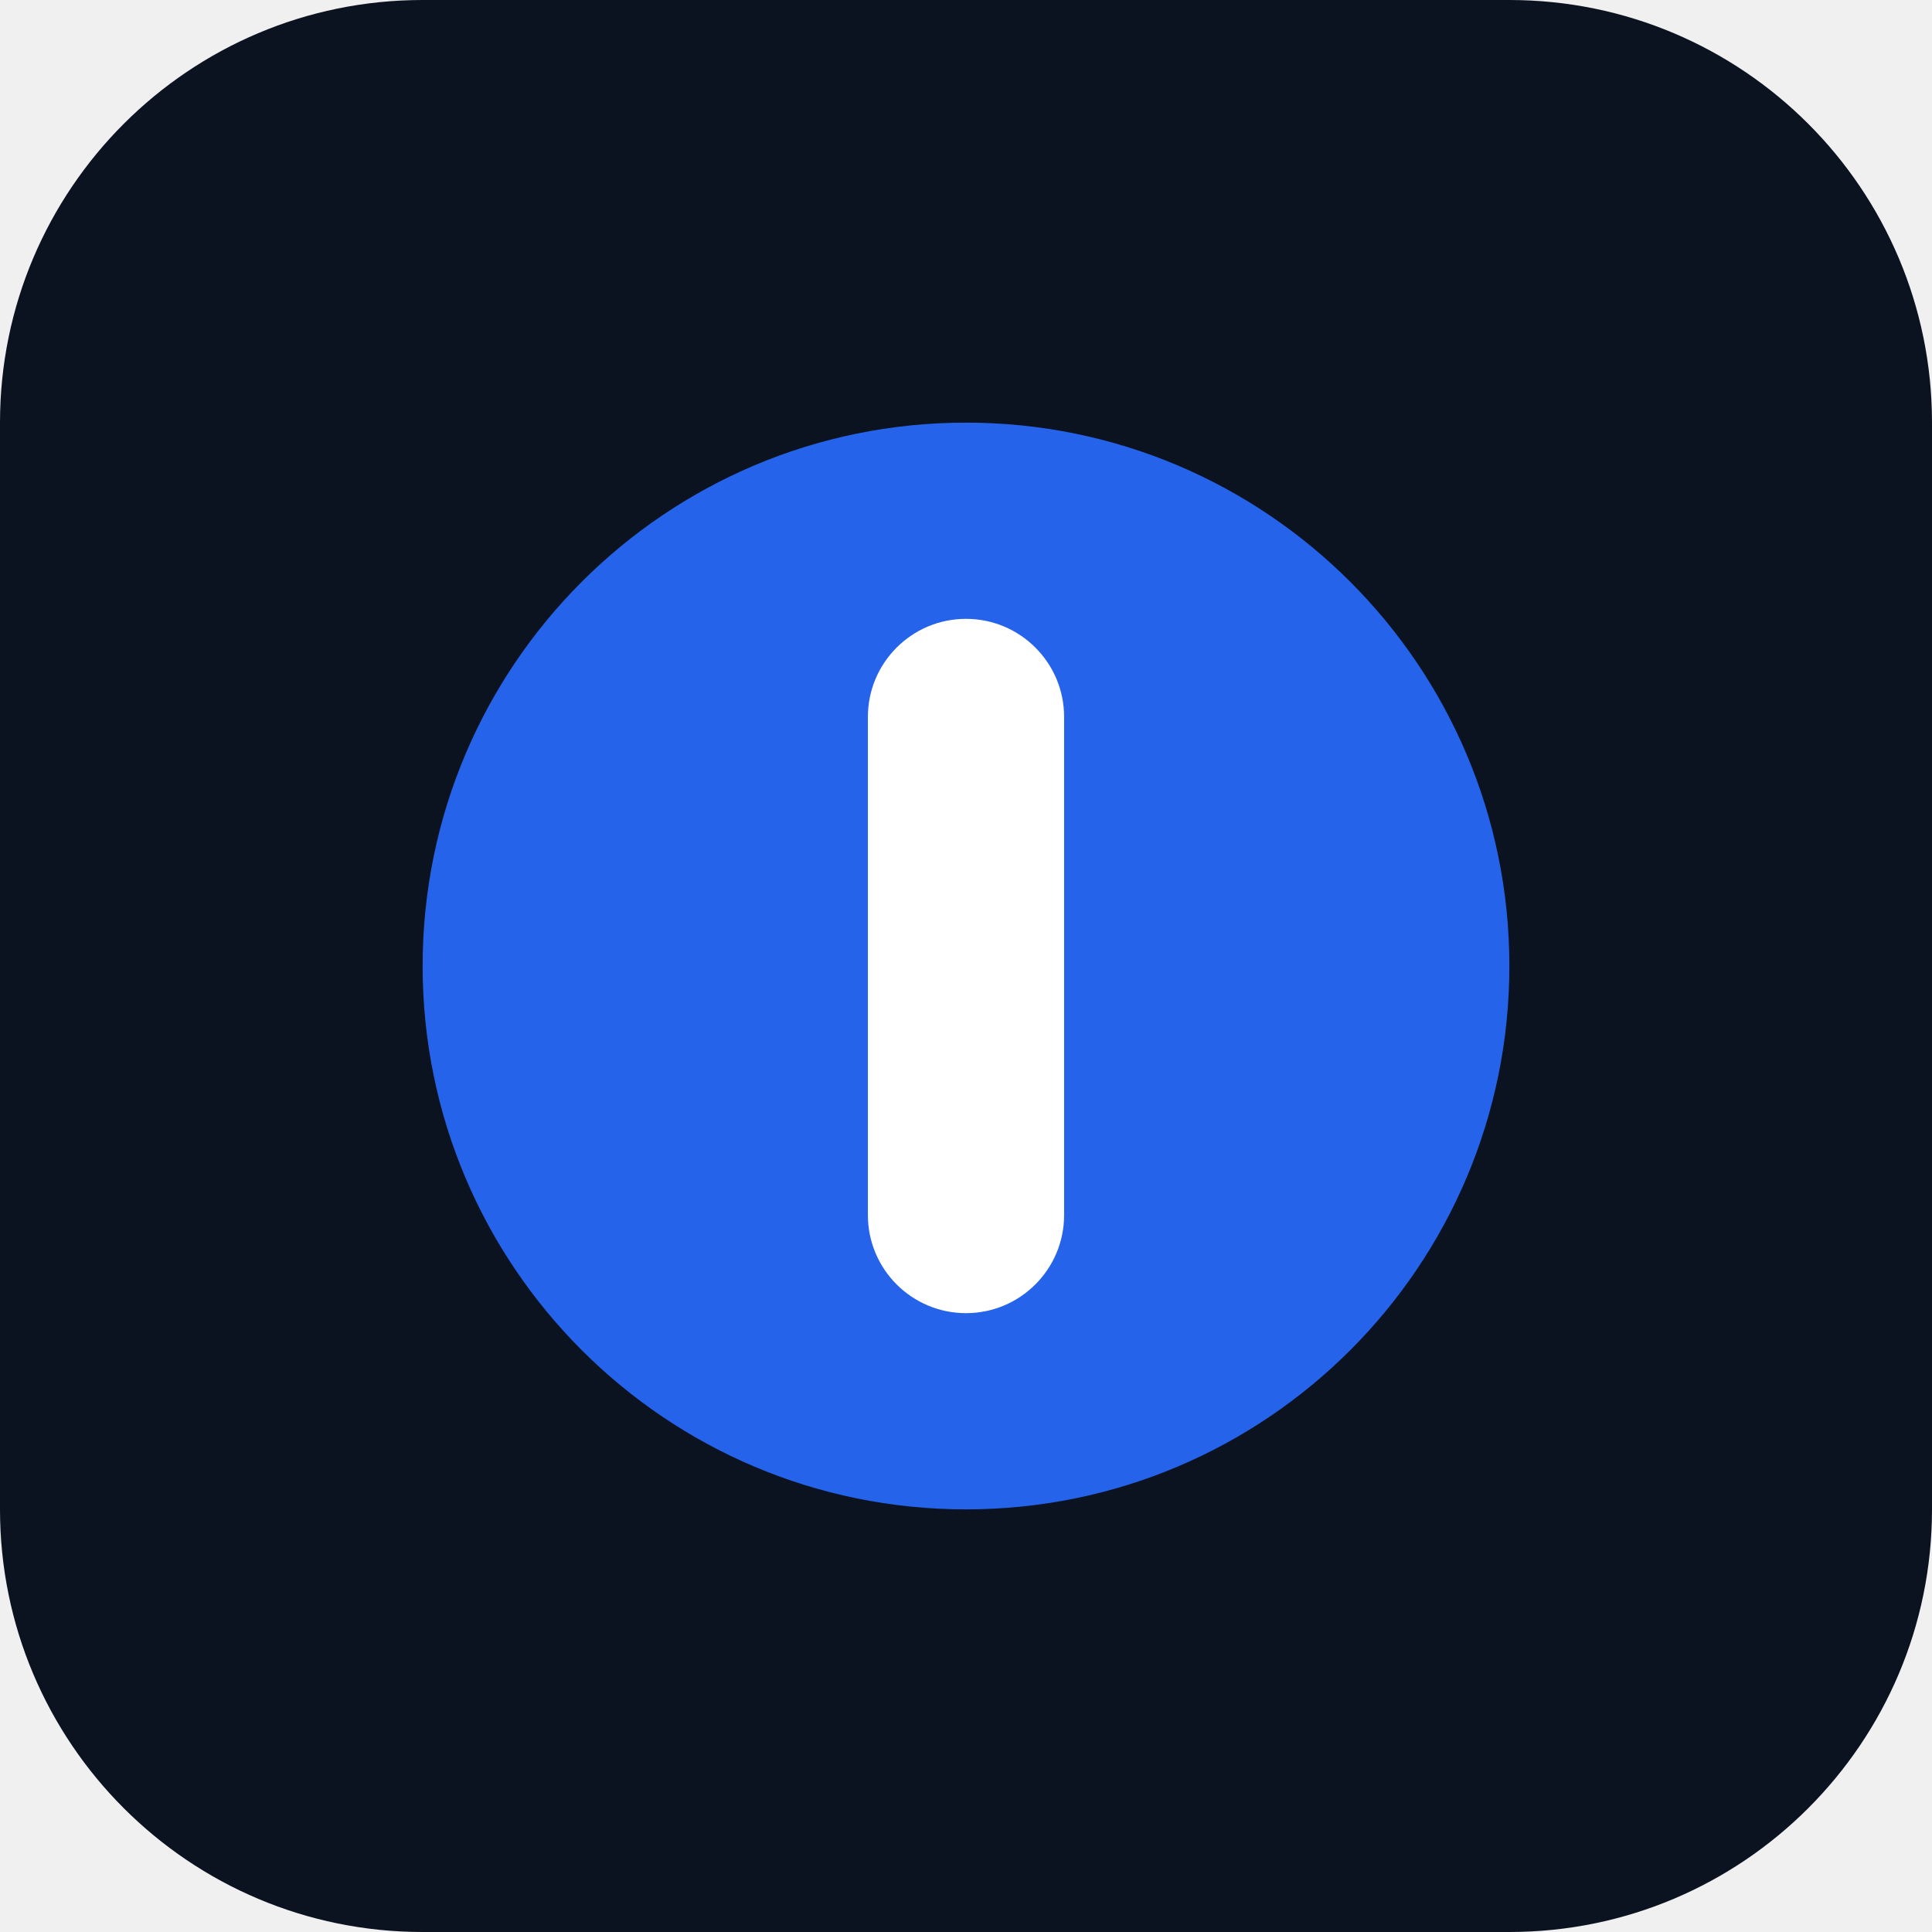
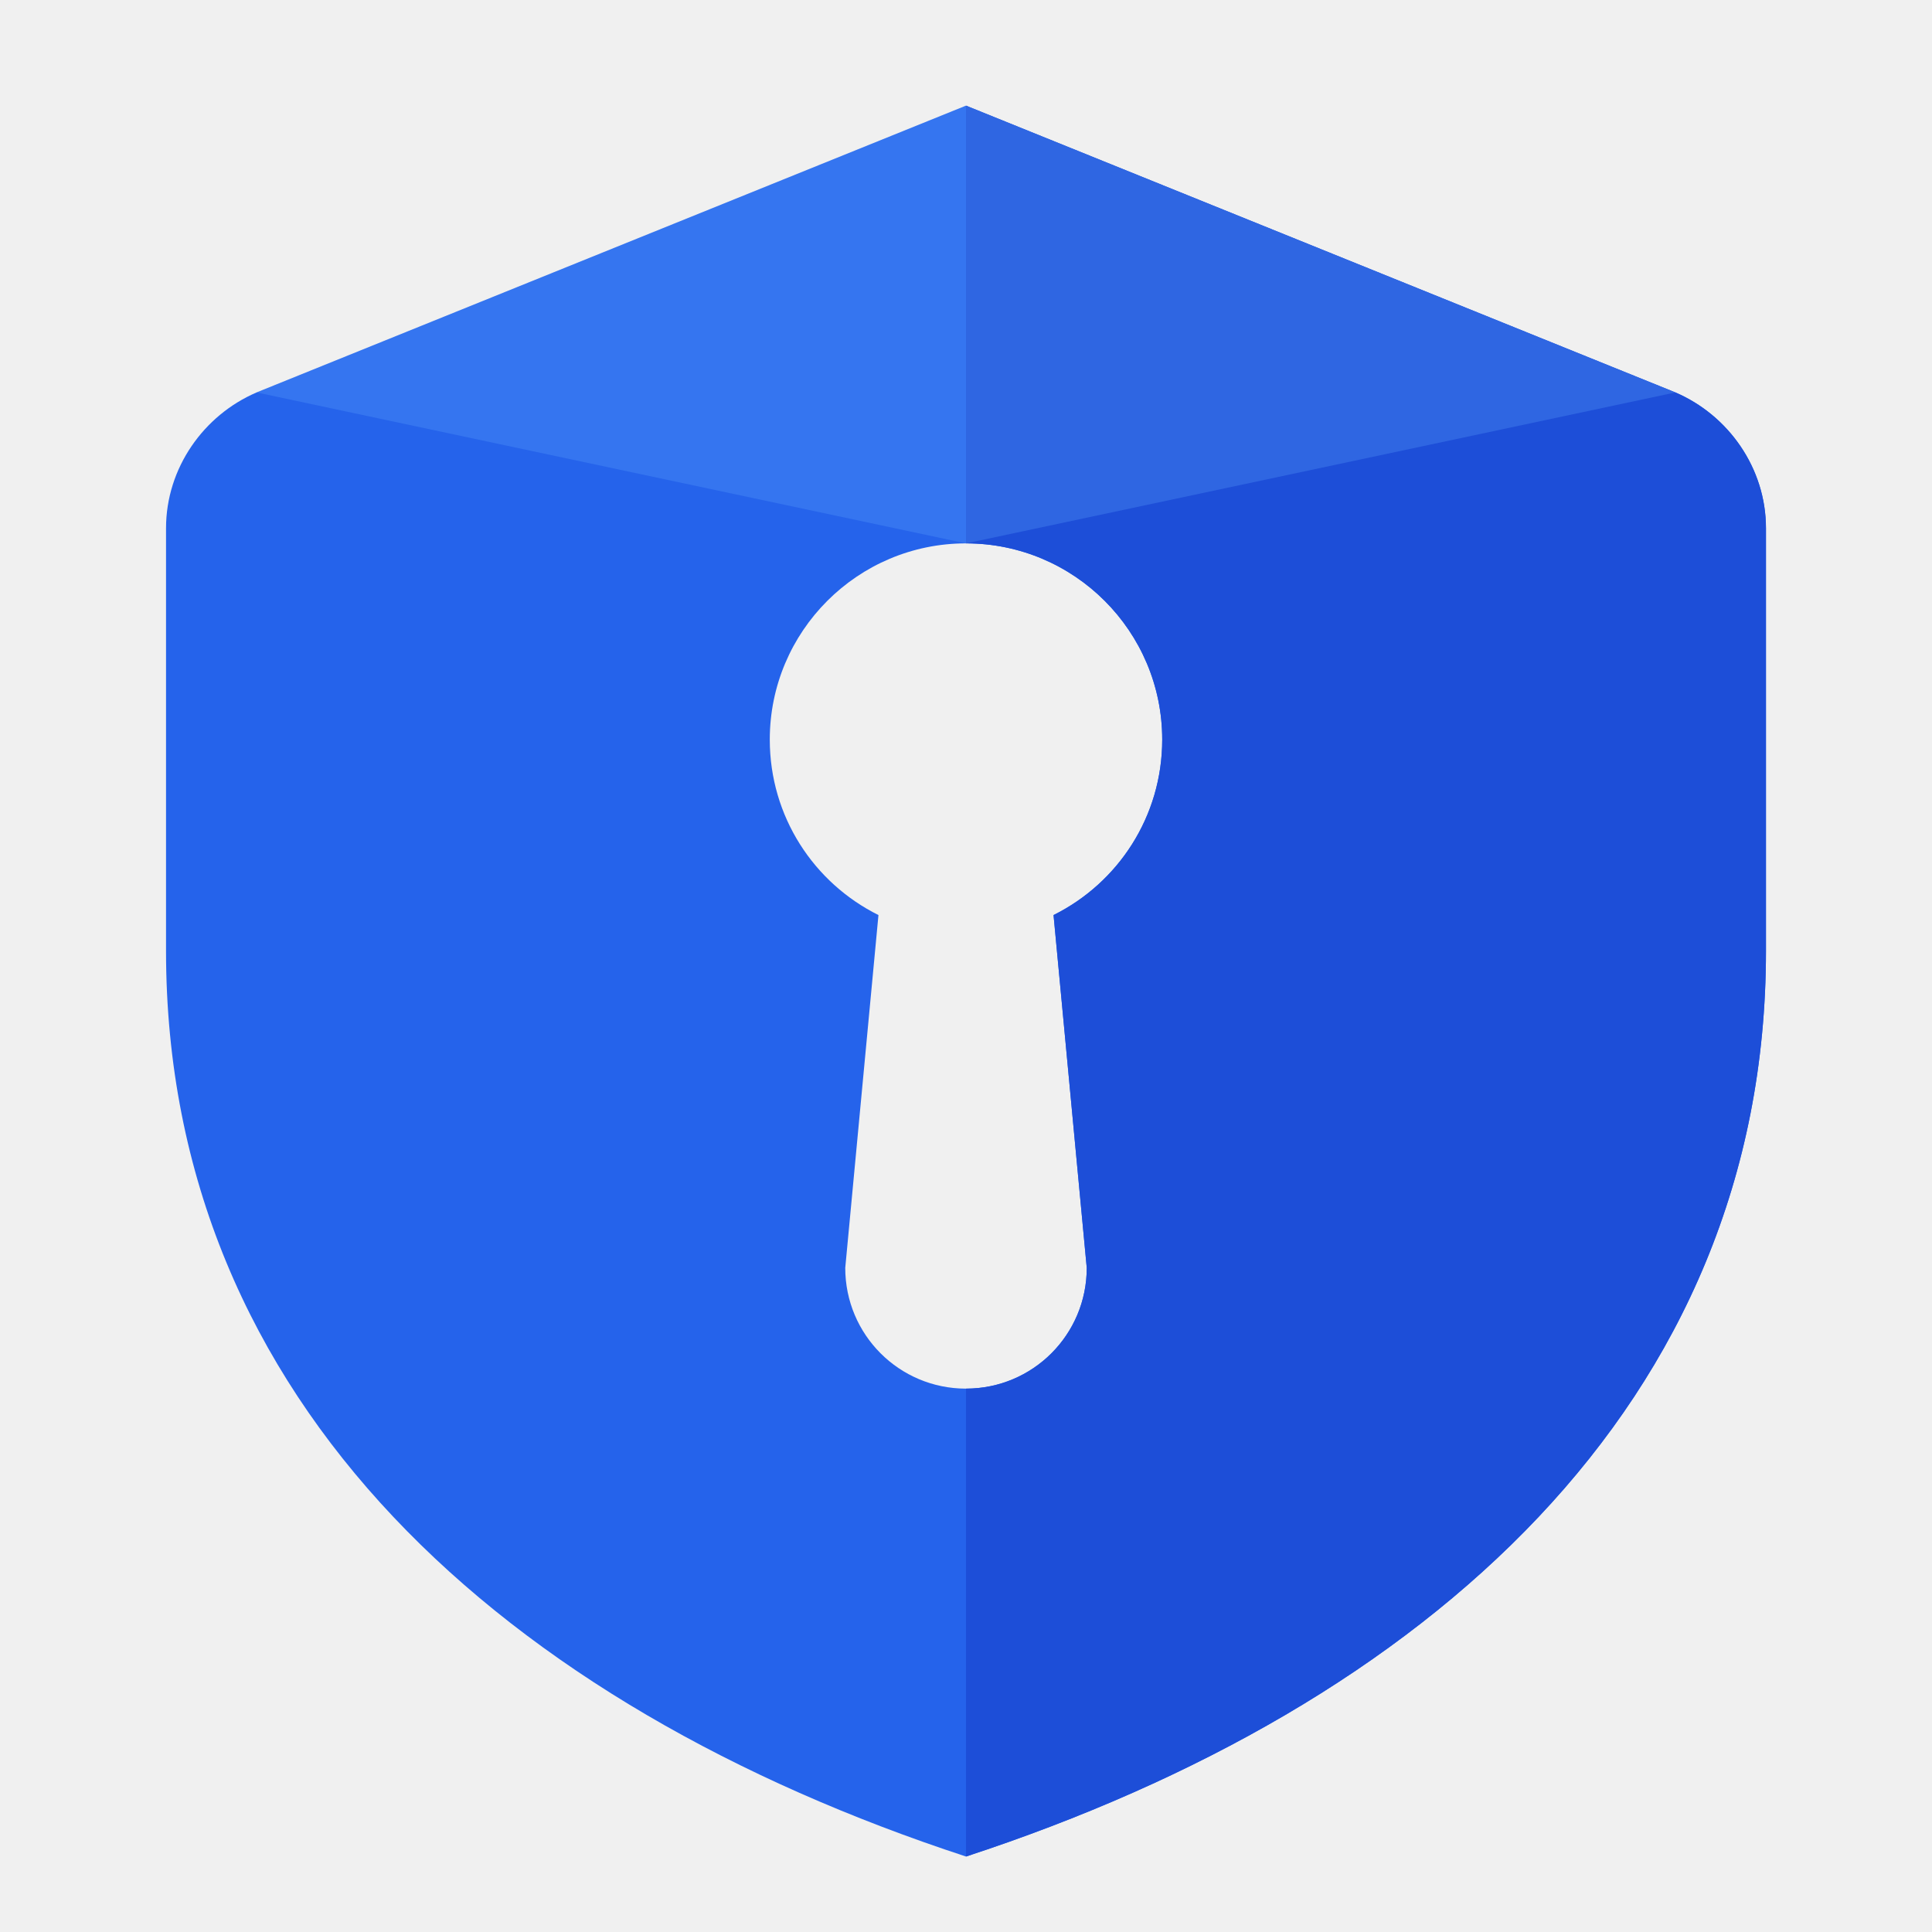
<svg xmlns="http://www.w3.org/2000/svg" viewBox="0 0 512 512" width="512" height="512" fill="none">
-   <rect width="512" height="512" rx="112" fill="#0B1220" />
-   <circle cx="256" cy="256" r="144" fill="#2563EB" />
-   <rect x="230" y="164" width="52" height="184" rx="26" fill="#FFFFFF" />
+   <path fill-rule="evenodd" clip-rule="evenodd" fill="#2563EB" d="M 256 28 L 444 104 C 458 110 468 124 468 140 V 252 C 468 372 378 452 256 492 C 134 452 44 372 44 252 V 140 C 44 124 54 110 68 104 L 256 28 Z M 256 144 C 284.7 144 308 167.3 308 196 C 308 216.4 296.3 234.0 279.2 242.5 L 288 336 C 288 353.7 273.7 368 256 368 C 238.3 368 224 353.7 224 336 L 232.8 242.5 C 215.7 234.0 204 216.4 204 196 C 204 167.3 227.3 144 256 144 Z" />
+   <path fill-rule="evenodd" clip-rule="evenodd" fill="#1D4ED8" d="M 256 28 L 444 104 C 458 110 468 124 468 140 V 252 C 468 372 378 452 256 492 V 368 C 273.7 368 288 353.7 288 336 L 279.2 242.5 C 296.3 234.0 308 216.4 308 196 C 308 167.3 284.7 144 256 144 V 28 Z" />
+   <path fill="#60A5FA" fill-opacity="0.28" d="M 256 28 L 444 104 L 256 144 L 68 104 L 256 28 Z" />
</svg>
